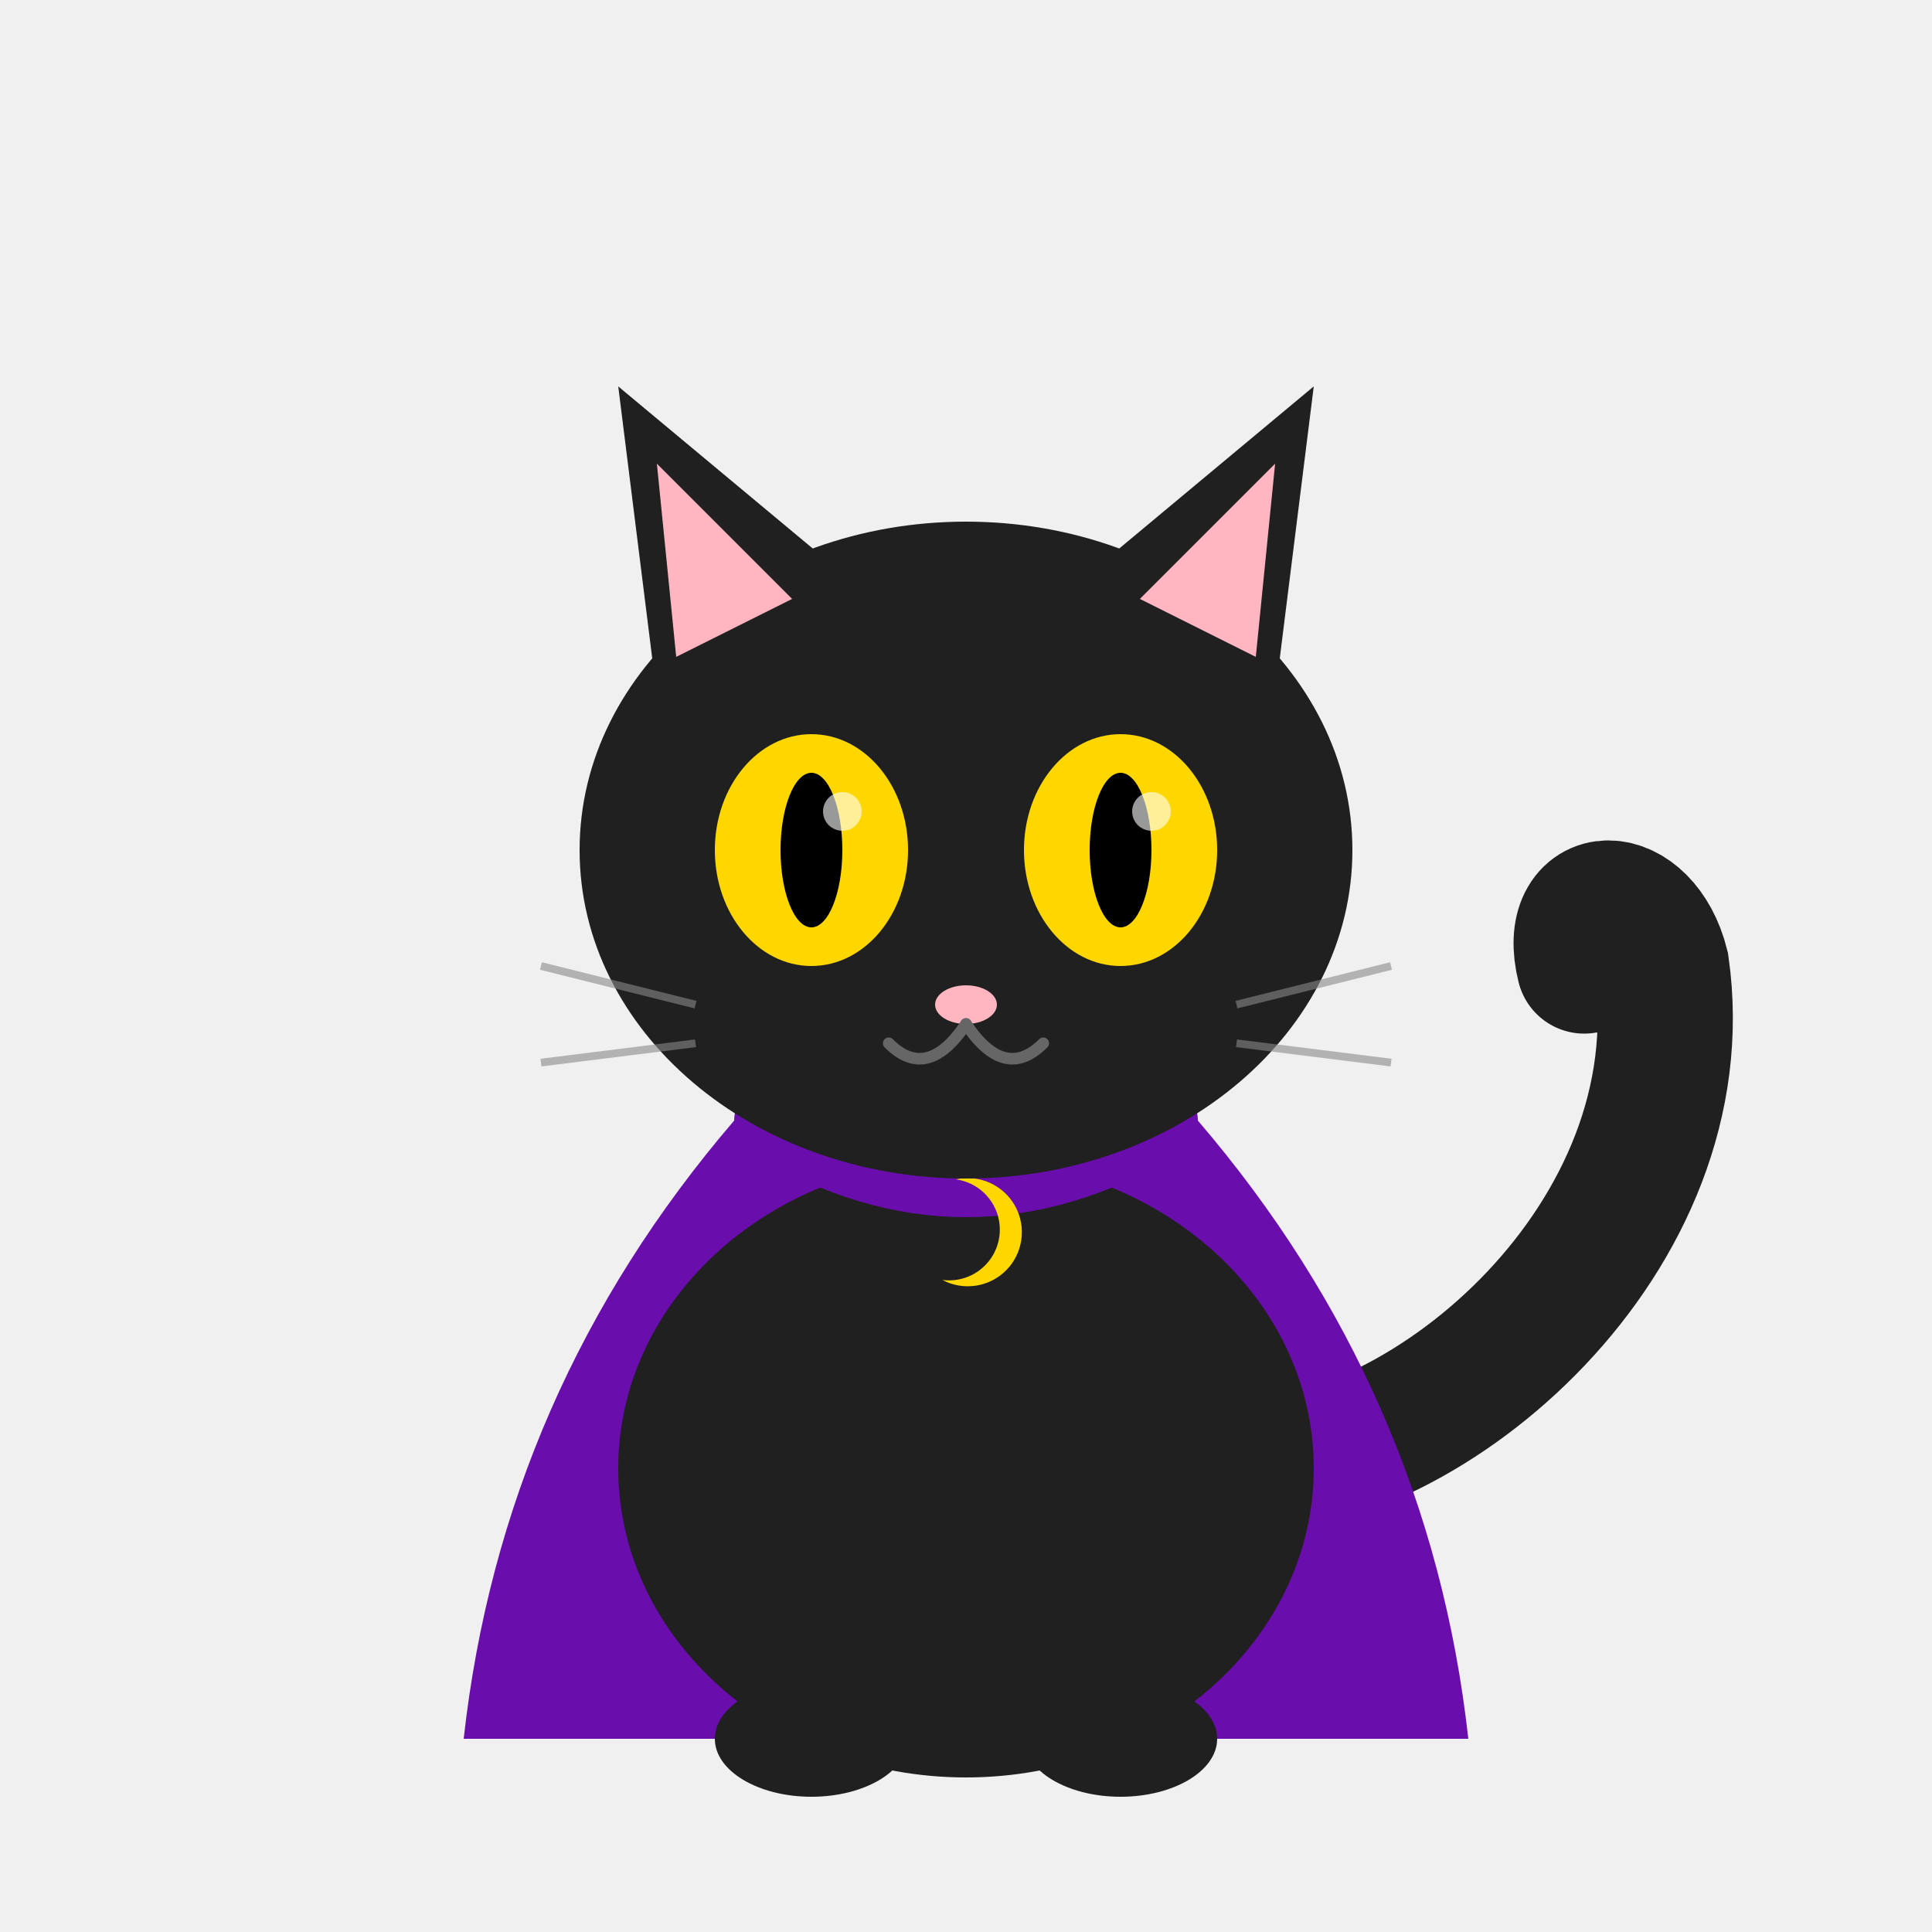
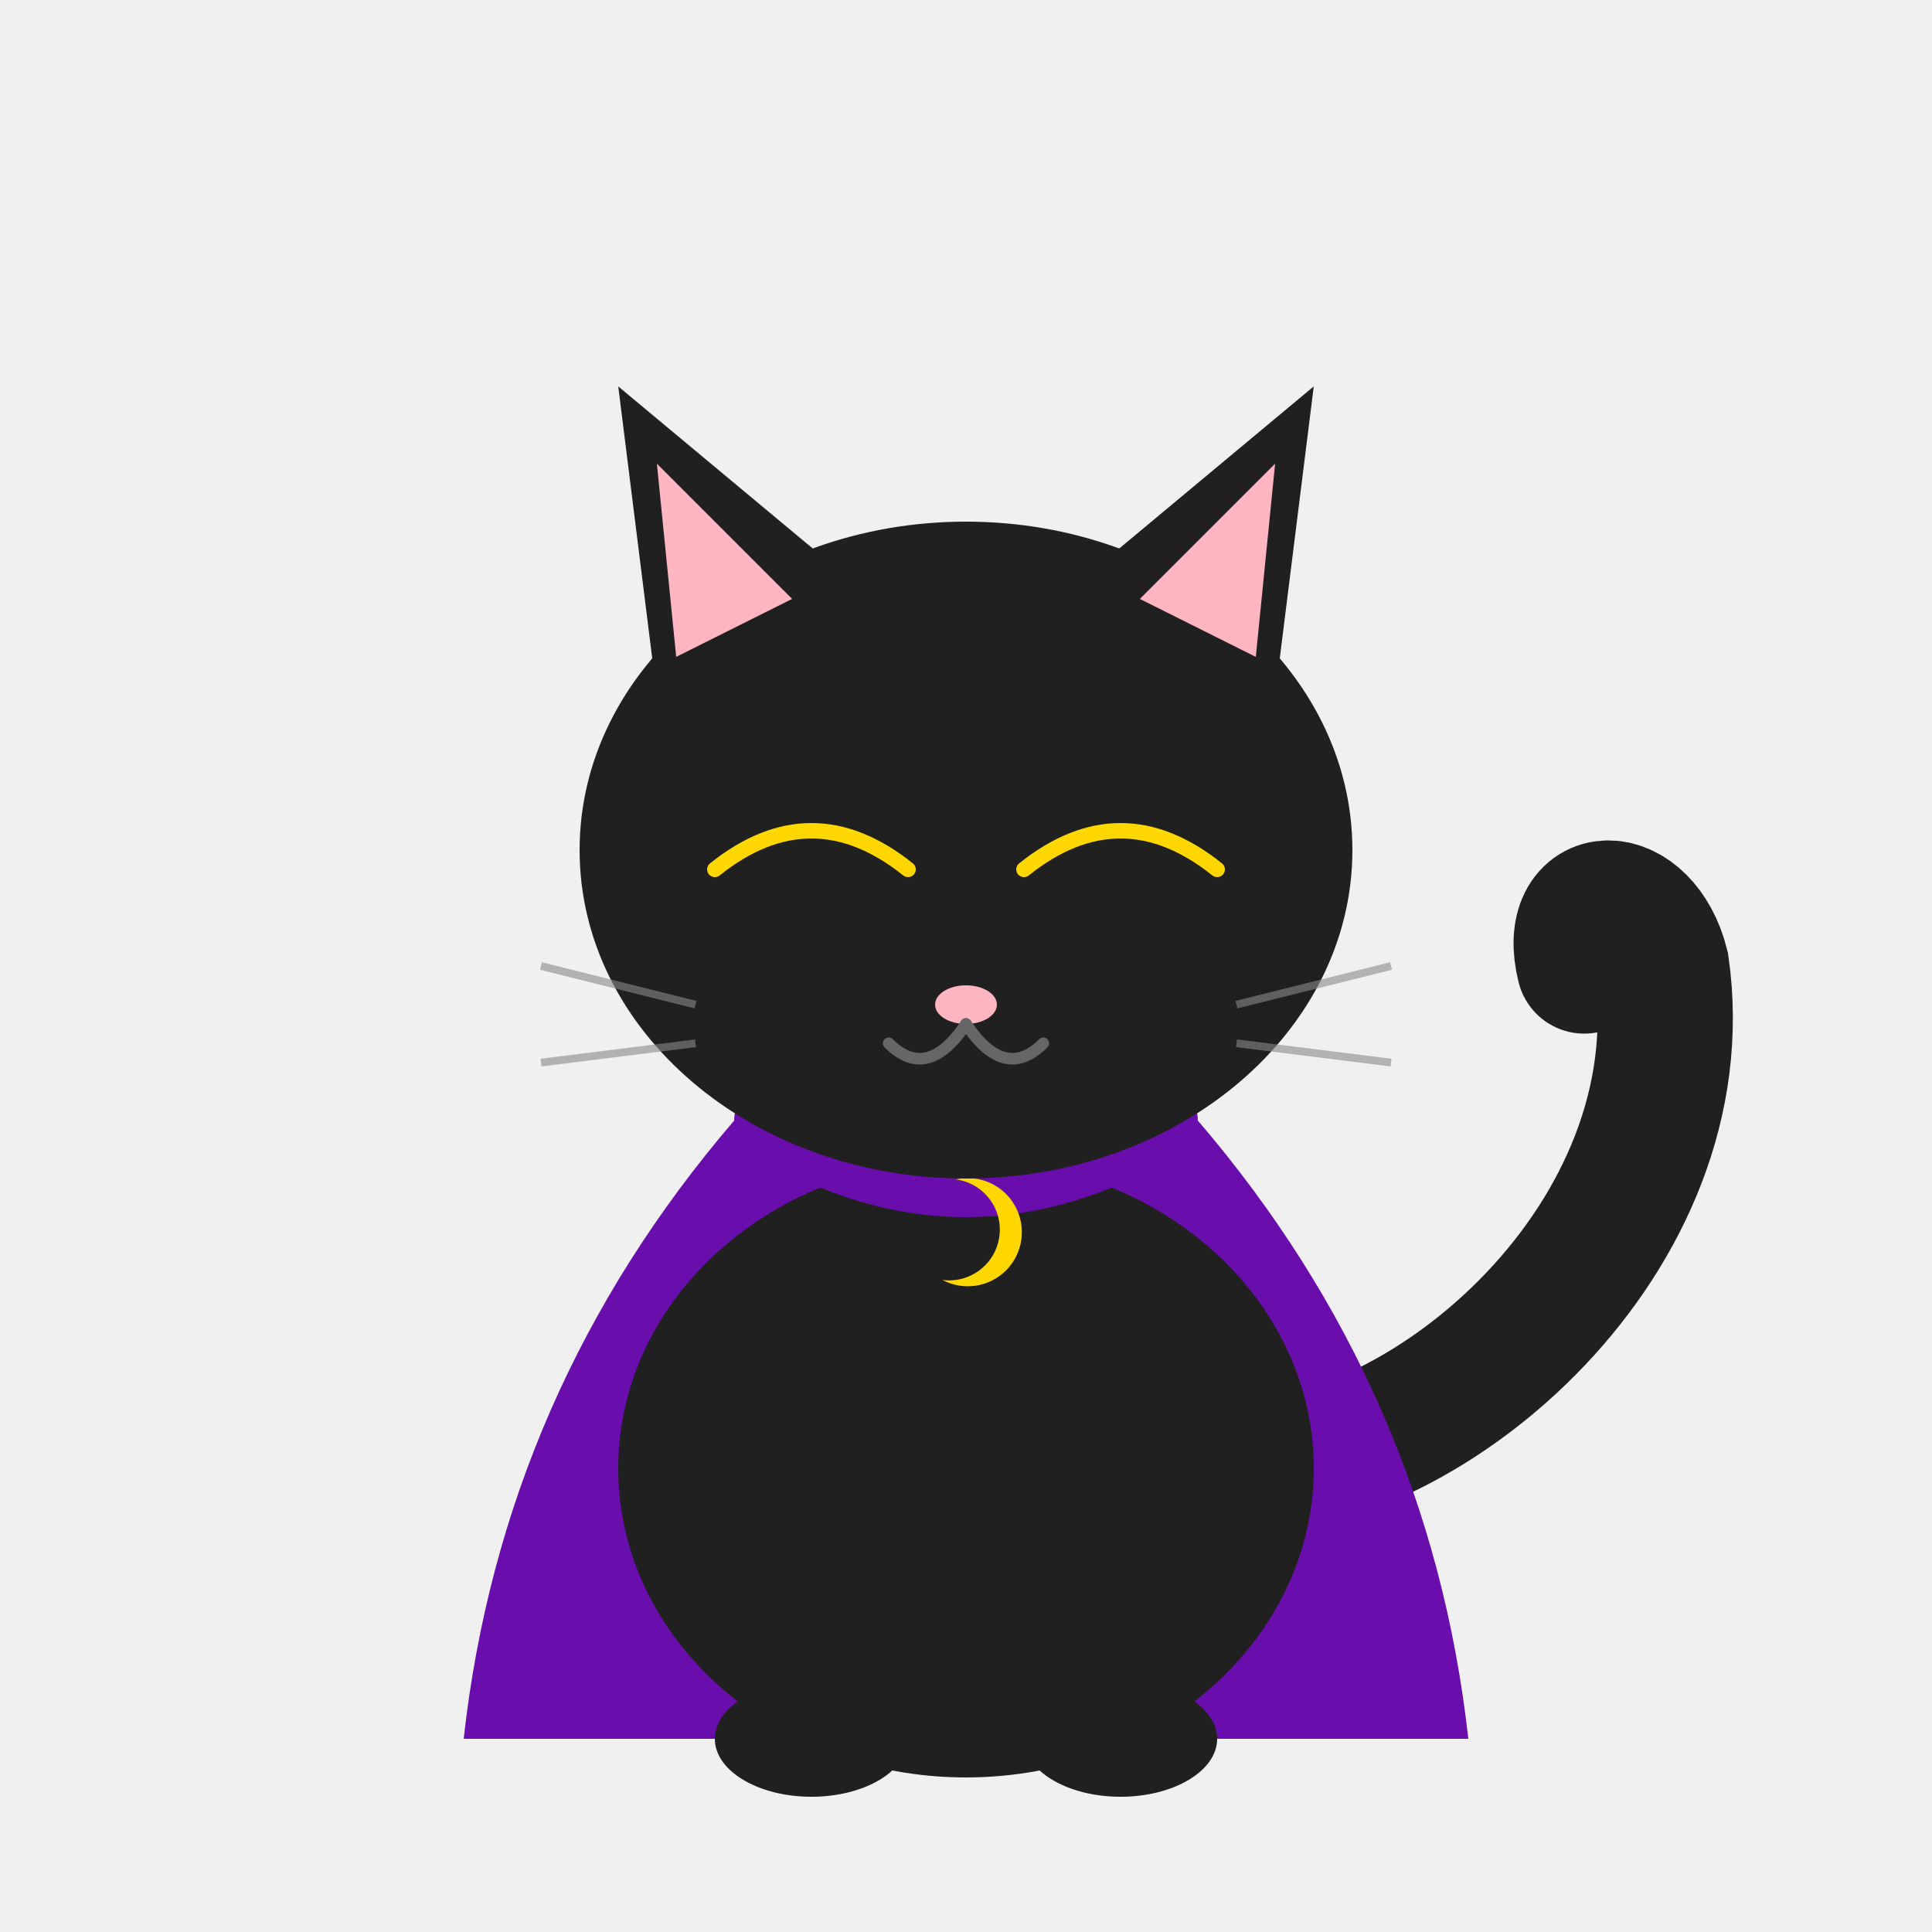
<svg xmlns="http://www.w3.org/2000/svg" viewBox="0 0 500 500" class="w-full h-full max-w-[500px]" style="opacity: 1;">
  <path d="M320 380 C 370 380, 440 320, 430 250 C 425 230, 405 230, 410 250" fill="none" stroke="#202020" stroke-width="35" stroke-linecap="round" />
  <path d="M 190 290 Q 130 360 120 450 L 380 450 Q 370 360 310 290 Z" fill="#6a0dad" />
  <ellipse cx="250" cy="380" rx="90" ry="80" fill="#202020" />
  <g>
    <ellipse cx="210" cy="450" rx="25" ry="15" fill="#202020" />
    <ellipse cx="290" cy="450" rx="25" ry="15" fill="#202020" />
  </g>
  <g>
    <path d="M 200 290 Q 250 320 300 290" stroke="#6a0dad" stroke-width="20" fill="none" stroke-linecap="round" />
    <path d="M 250 300 A 14 14 0 1 1 242 325 A 11 11 0 1 0 250 300" fill="#FFD700" transform="translate(0, 5) rotate(-10, 250, 315)" />
  </g>
  <g transform="translate(0, 0)" style="transition: transform 0.3s ease-out;">
    <ellipse cx="250" cy="220" rx="100" ry="85" fill="#202020" />
    <path d="M170 180 L 160 100 L 220 150 Z" fill="#202020" />
    <path d="M175 170 L 170 120 L 205 155 Z" fill="#ffb6c1" />
    <path d="M330 180 L 340 100 L 280 150 Z" fill="#202020" />
    <path d="M325 170 L 330 120 L 295 155 Z" fill="#ffb6c1" />
-     <g>
-       <ellipse cx="210" cy="220" rx="25" ry="30" fill="#FFD700" />
-       <ellipse cx="210" cy="220" rx="8" ry="20" fill="#000000" />
-       <ellipse cx="290" cy="220" rx="25" ry="30" fill="#FFD700" />
-       <ellipse cx="290" cy="220" rx="8" ry="20" fill="#000000" />
-       <circle cx="218" cy="210" r="5" fill="white" opacity="0.6" />
-       <circle cx="298" cy="210" r="5" fill="white" opacity="0.6" />
+     <g stroke="#FFD700" stroke-width="4" fill="none" stroke-linecap="round">
+       <path d="M 185 225 Q 210 205 235 225" />
+       <path d="M 265 225 Q 290 205 315 225" />
    </g>
    <ellipse cx="250" cy="260" rx="8" ry="5" fill="#ffb6c1" />
    <g>
      <path d="M250 265 Q 240 280 230 270" stroke="#666" stroke-width="3" fill="none" stroke-linecap="round" />
      <path d="M250 265 Q 260 280 270 270" stroke="#666" stroke-width="3" fill="none" stroke-linecap="round" />
    </g>
    <g stroke="#888" stroke-width="2" opacity="0.6">
      <line x1="180" y1="260" x2="140" y2="250" />
      <line x1="180" y1="270" x2="140" y2="275" />
      <line x1="320" y1="260" x2="360" y2="250" />
      <line x1="320" y1="270" x2="360" y2="275" />
    </g>
  </g>
</svg>
